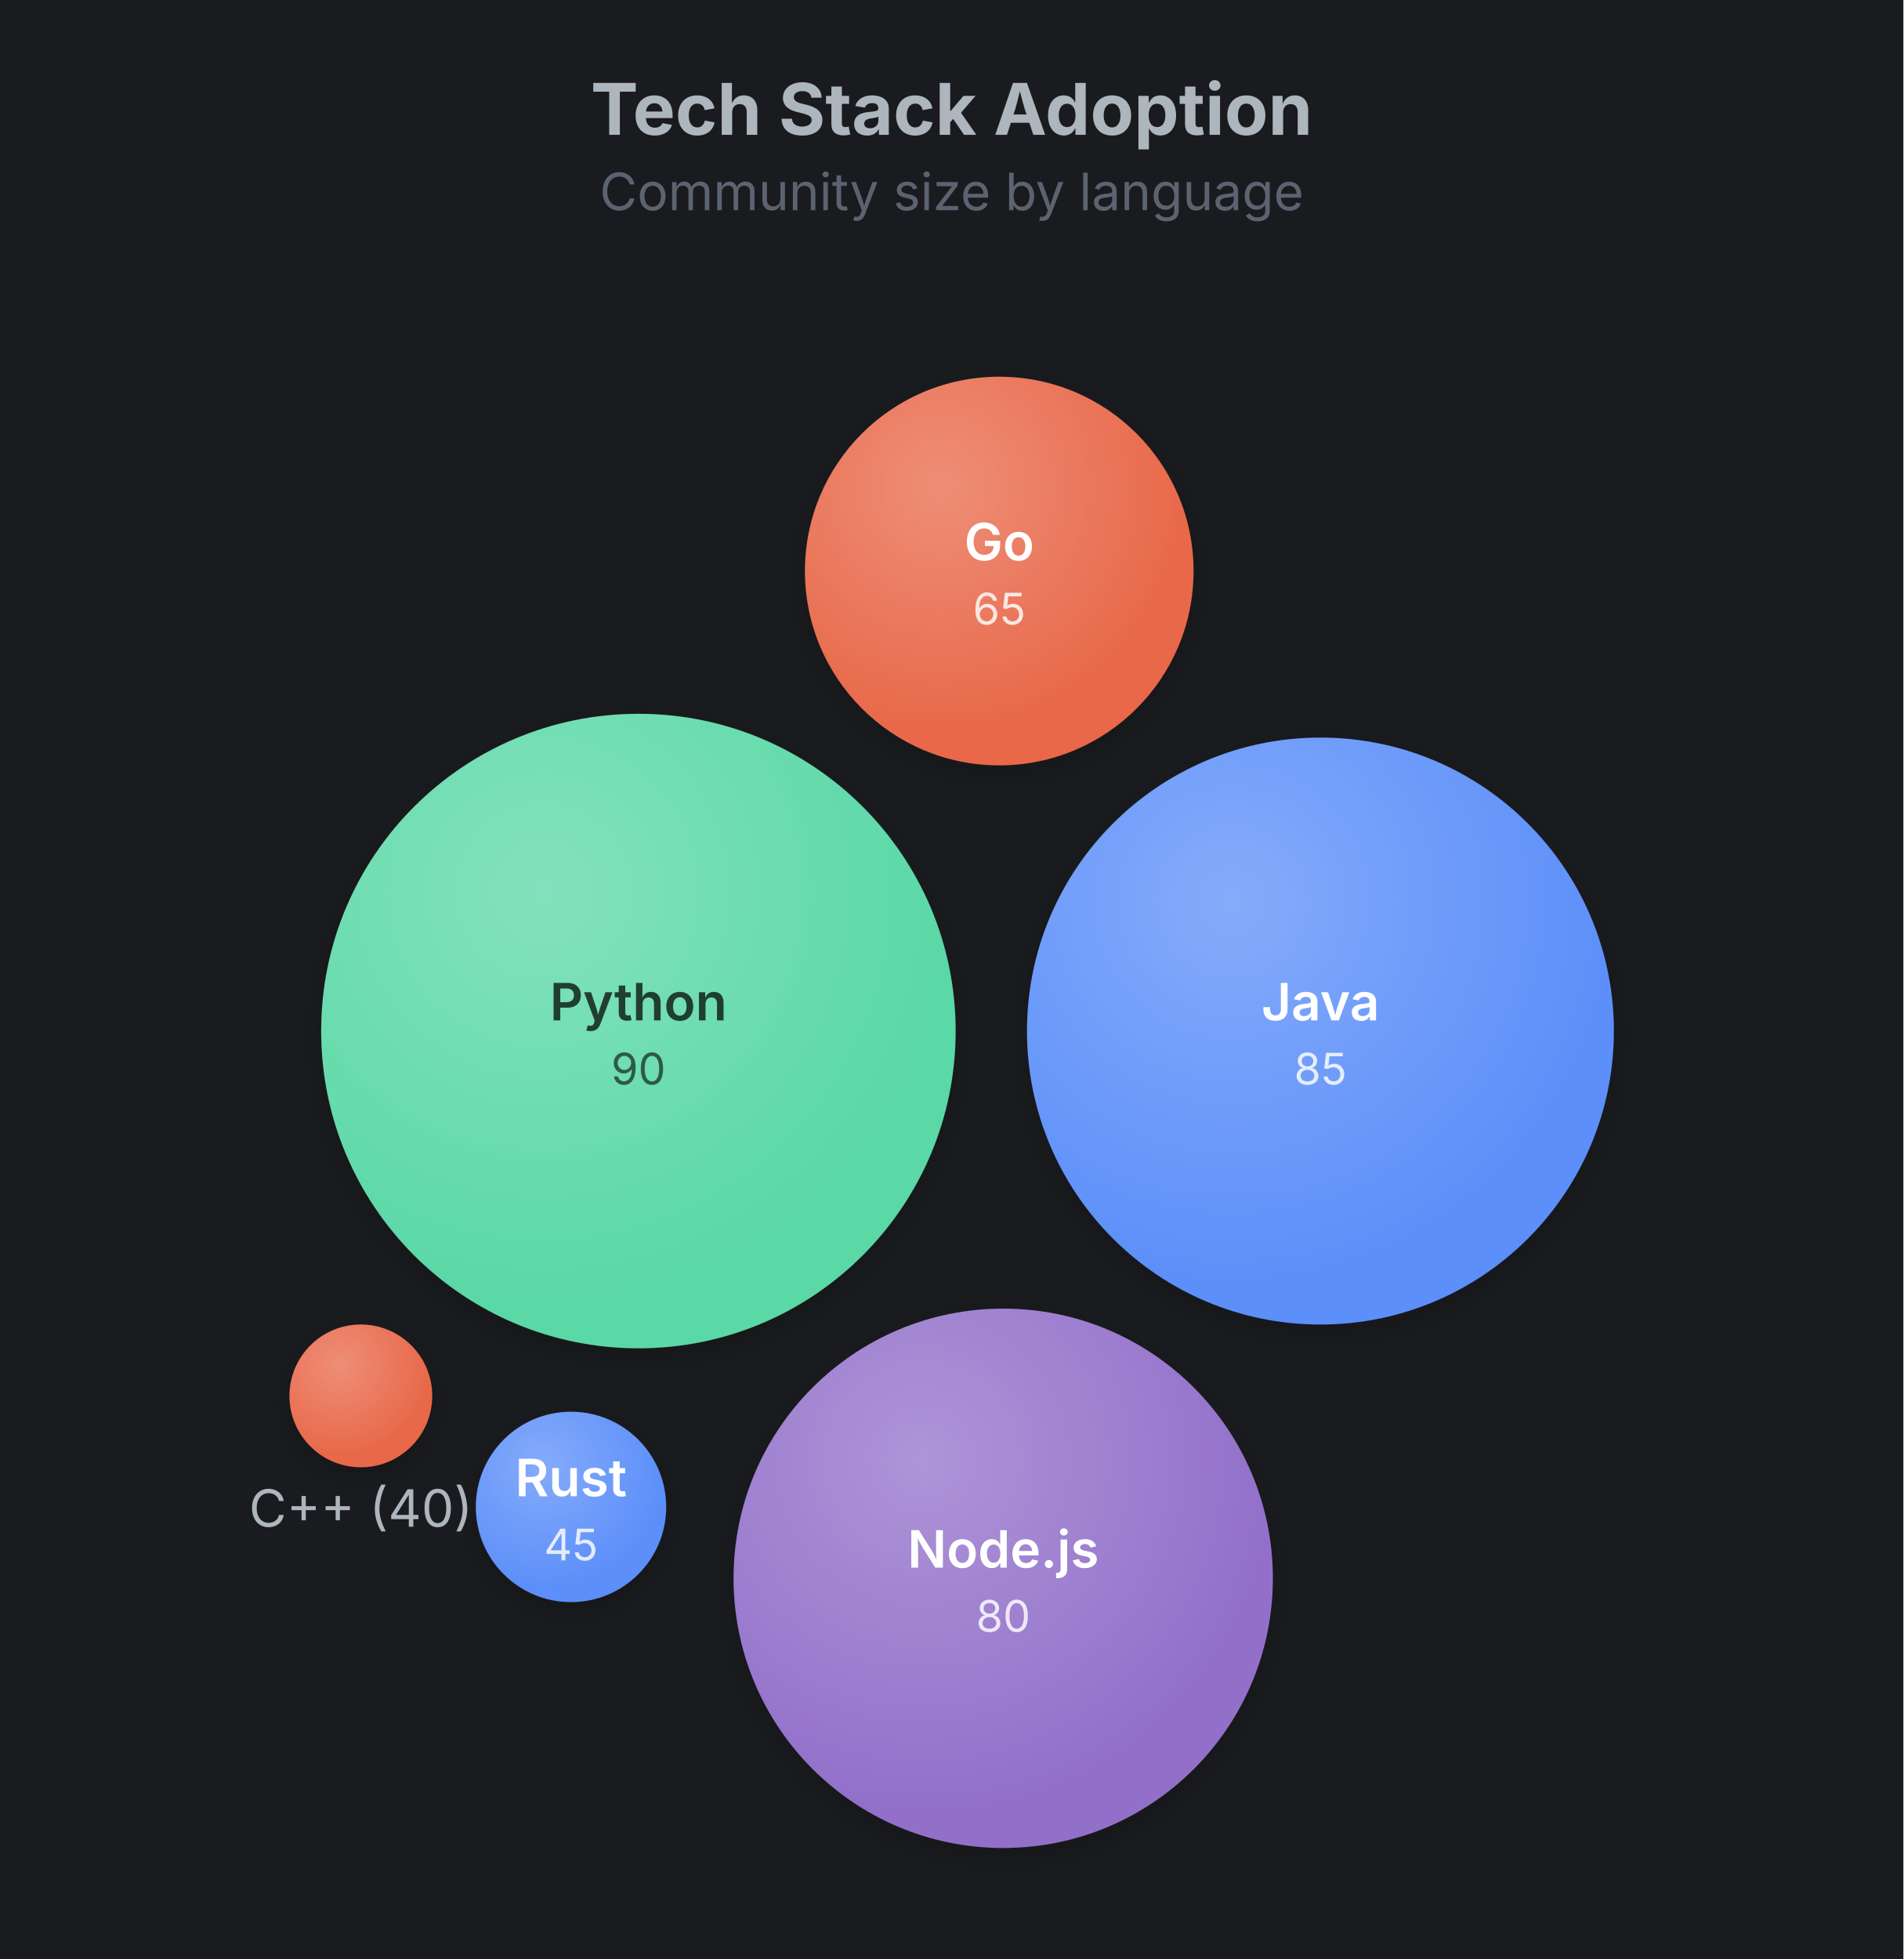
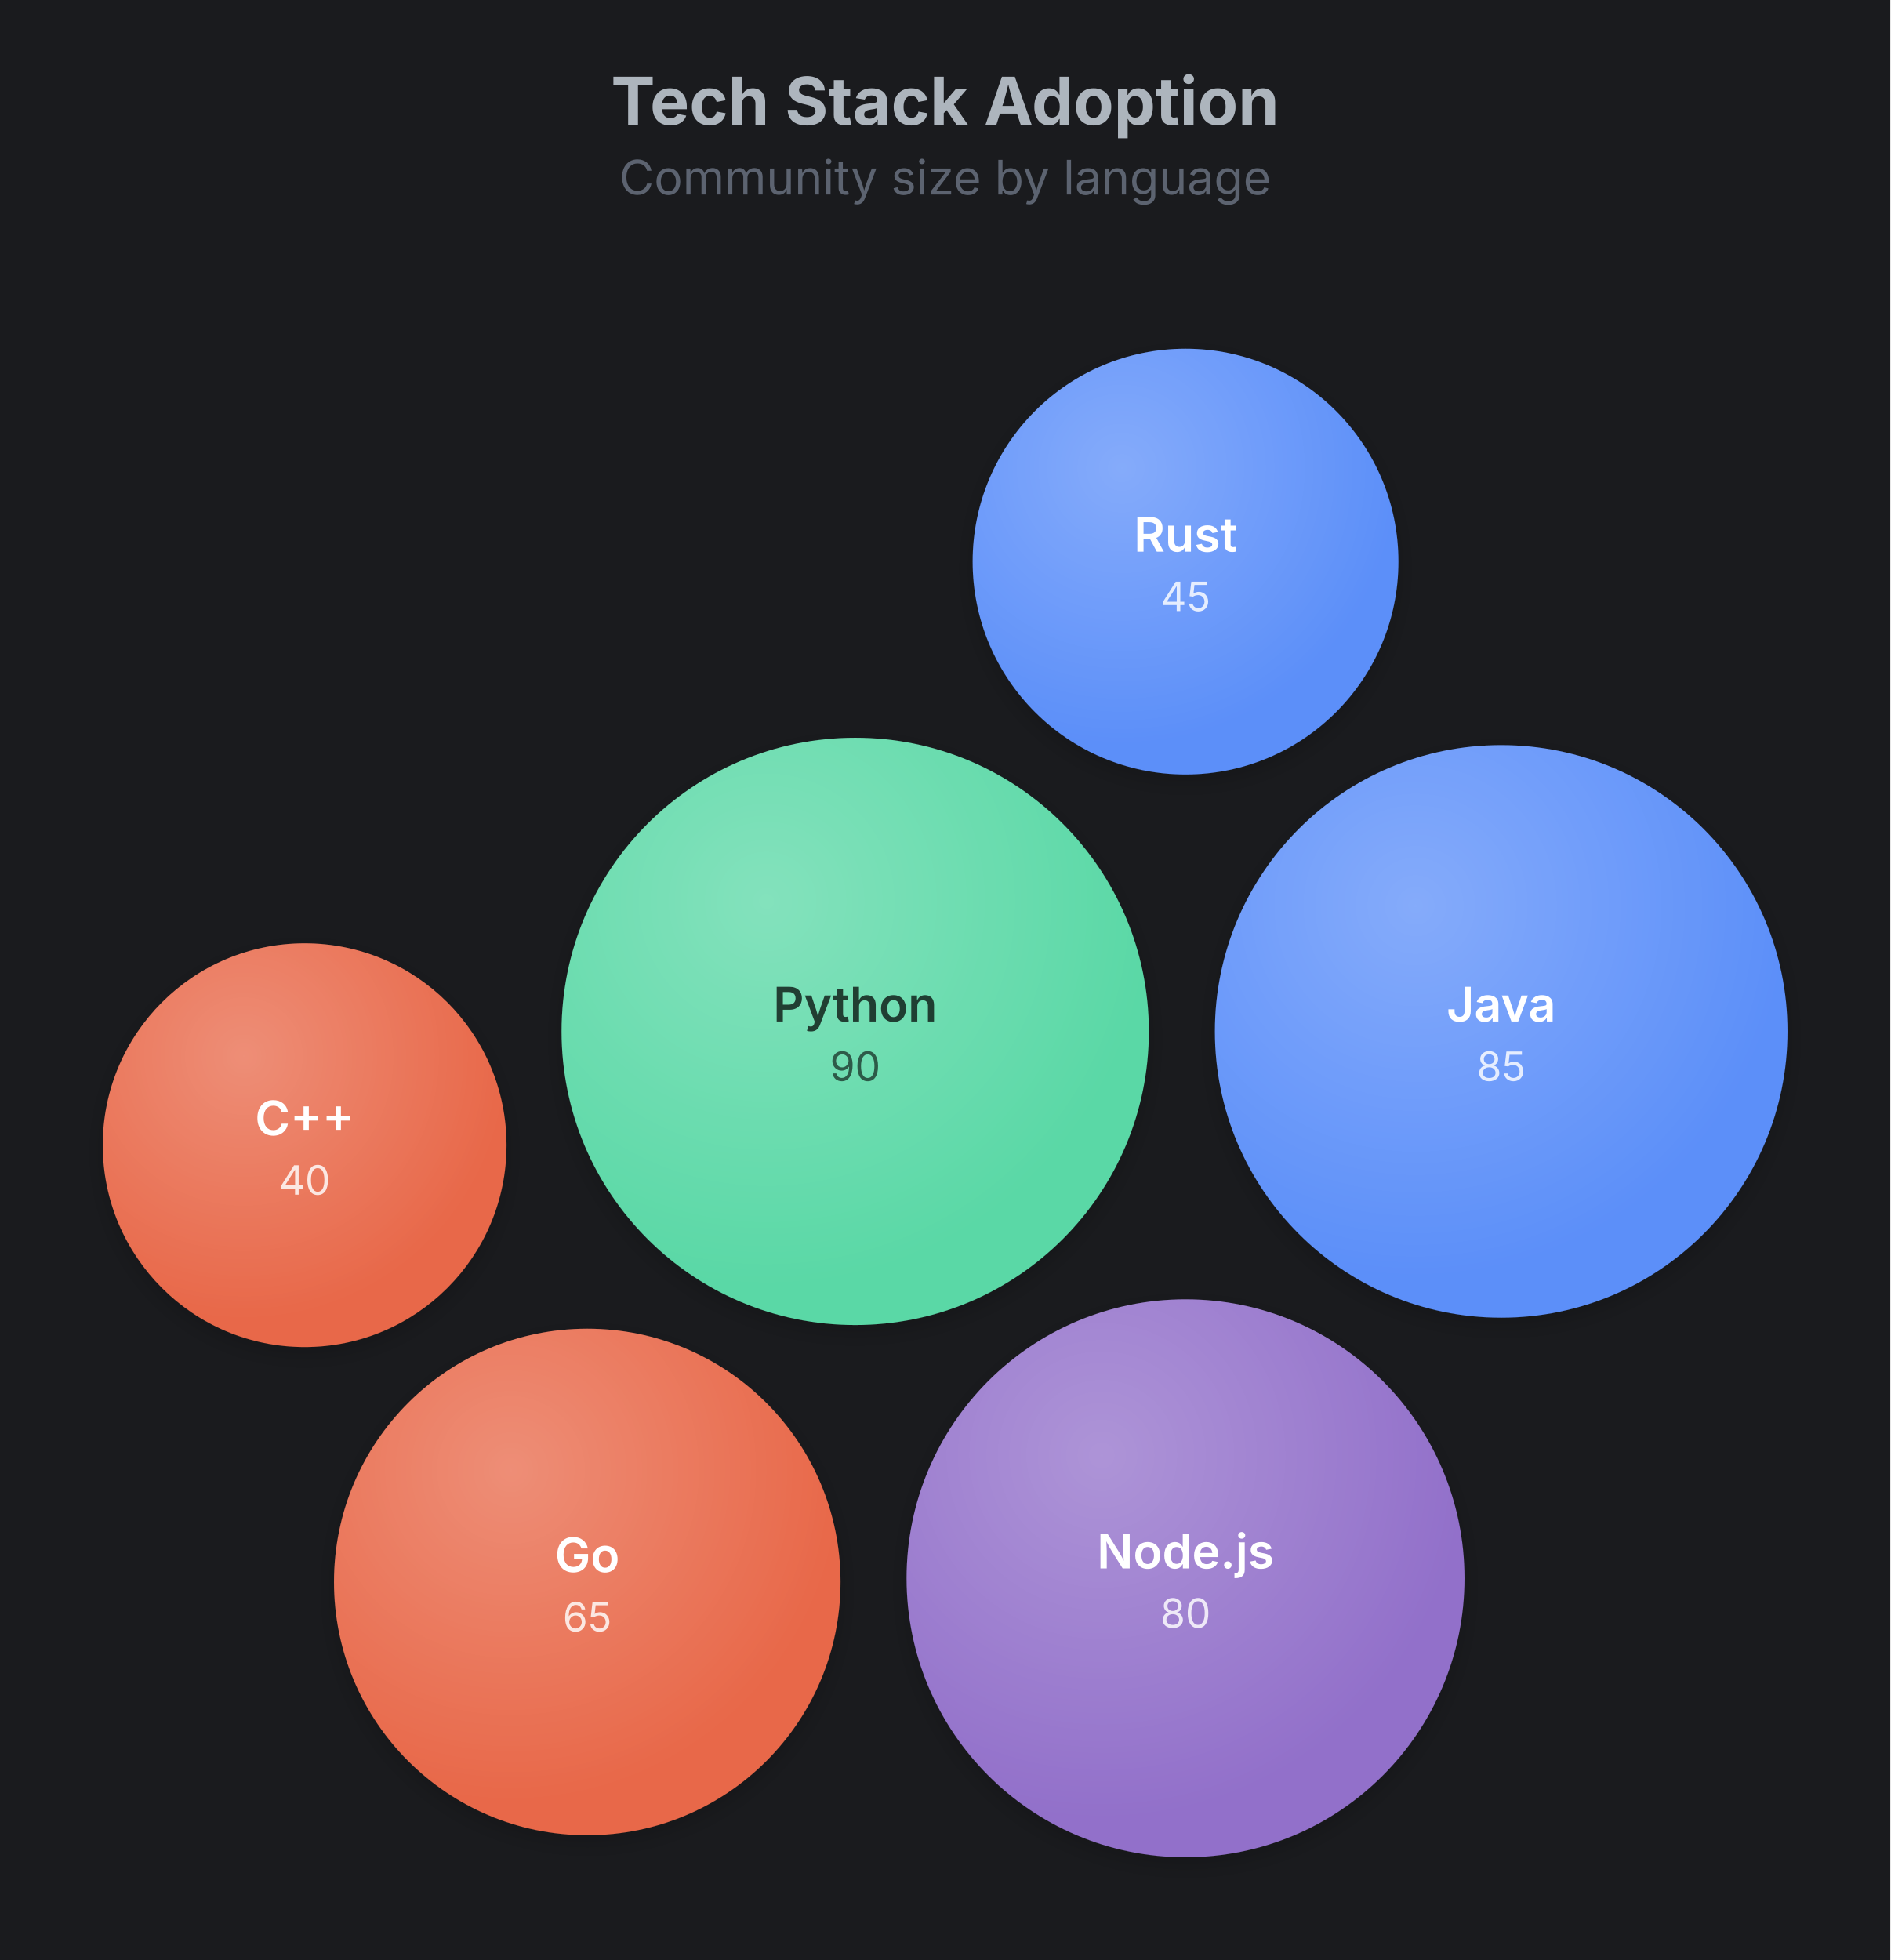
- <svg xmlns="http://www.w3.org/2000/svg" width="480" height="494" viewBox="0 0 480 494">
+ <svg xmlns="http://www.w3.org/2000/svg" width="515" height="534" viewBox="0 0 515 534">
  <rect width="100%" height="100%" fill="#1a1b1e" />
-   <text x="240" y="34" text-anchor="middle" font-family="Inter, system-ui, -apple-system, sans-serif" font-size="18" font-weight="700" fill="#adb5bd">Tech Stack Adoption</text>
-   <text x="240" y="53" text-anchor="middle" font-family="Inter, system-ui, -apple-system, sans-serif" font-size="13" fill="#5c6370">Community size by language</text>
+   <text x="257.5" y="34" text-anchor="middle" font-family="Inter, system-ui, -apple-system, sans-serif" font-size="18" font-weight="700" fill="#adb5bd">Tech Stack Adoption</text>
+   <text x="257.5" y="53" text-anchor="middle" font-family="Inter, system-ui, -apple-system, sans-serif" font-size="13" fill="#5c6370">Community size by language</text>
  <g class="bubble-chart" transform="translate(0,67)">
    <defs>
      <filter id="bub-1-sh" x="-50%" y="-50%" width="200%" height="200%">
        <feDropShadow dx="0" dy="2" stdDeviation="3" flood-color="rgba(0,0,0,0.18)" />
      </filter>
      <radialGradient id="bub-1-hl" cx="35%" cy="28%" r="65%" fx="35%" fy="28%">
        <stop offset="0%" stop-color="rgba(255,255,255,0.25)" />
        <stop offset="100%" stop-color="rgba(255,255,255,0)" />
      </radialGradient>
    </defs>
-     <circle cx="161" cy="193" r="80" fill="#5ad8a6" filter="url(#bub-1-sh)">
+     <circle cx="233" cy="214" r="80" fill="#5ad8a6" filter="url(#bub-1-sh)">
      <animate attributeName="r" values="80;83;80" dur="3s" begin="0s" repeatCount="indefinite" calcMode="spline" keySplines="0.45 0 0.55 1;0.45 0 0.55 1" keyTimes="0;0.5;1" />
    </circle>
-     <circle cx="161" cy="193" r="80" fill="url(#bub-1-hl)" pointer-events="none">
+     <circle cx="233" cy="214" r="80" fill="url(#bub-1-hl)" pointer-events="none">
      <animate attributeName="r" values="80;83;80" dur="3s" begin="0s" repeatCount="indefinite" calcMode="spline" keySplines="0.45 0 0.55 1;0.45 0 0.55 1" keyTimes="0;0.5;1" />
    </circle>
-     <text x="161" y="185.5" text-anchor="middle" dominant-baseline="middle" font-family="Inter, system-ui, -apple-system, sans-serif" font-size="13" font-weight="600" fill="rgba(0,0,0,0.72)" pointer-events="none">Python</text>
-     <text x="161" y="202.5" text-anchor="middle" dominant-baseline="middle" font-family="Inter, system-ui, -apple-system, sans-serif" font-size="11" fill="rgba(0,0,0,0.72)" opacity="0.82" pointer-events="none">90</text>
-     <circle cx="333" cy="193" r="74" fill="#5b8ff9" filter="url(#bub-1-sh)">
-       <animate attributeName="r" values="74;77;74" dur="3s" begin="0.5s" repeatCount="indefinite" calcMode="spline" keySplines="0.45 0 0.55 1;0.45 0 0.55 1" keyTimes="0;0.5;1" />
+     <text x="233" y="206.5" text-anchor="middle" dominant-baseline="middle" font-family="Inter, system-ui, -apple-system, sans-serif" font-size="13" font-weight="600" fill="rgba(0,0,0,0.72)" pointer-events="none">Python</text>
+     <text x="233" y="223.5" text-anchor="middle" dominant-baseline="middle" font-family="Inter, system-ui, -apple-system, sans-serif" font-size="11" fill="rgba(0,0,0,0.72)" opacity="0.82" pointer-events="none">90</text>
+     <circle cx="409" cy="214" r="78" fill="#5b8ff9" filter="url(#bub-1-sh)">
+       <animate attributeName="r" values="78;81;78" dur="3s" begin="0.5s" repeatCount="indefinite" calcMode="spline" keySplines="0.45 0 0.55 1;0.45 0 0.55 1" keyTimes="0;0.5;1" />
    </circle>
-     <circle cx="333" cy="193" r="74" fill="url(#bub-1-hl)" pointer-events="none">
-       <animate attributeName="r" values="74;77;74" dur="3s" begin="0.5s" repeatCount="indefinite" calcMode="spline" keySplines="0.45 0 0.55 1;0.45 0 0.55 1" keyTimes="0;0.5;1" />
+     <circle cx="409" cy="214" r="78" fill="url(#bub-1-hl)" pointer-events="none">
+       <animate attributeName="r" values="78;81;78" dur="3s" begin="0.5s" repeatCount="indefinite" calcMode="spline" keySplines="0.45 0 0.55 1;0.45 0 0.55 1" keyTimes="0;0.5;1" />
    </circle>
-     <text x="333" y="185.5" text-anchor="middle" dominant-baseline="middle" font-family="Inter, system-ui, -apple-system, sans-serif" font-size="13" font-weight="600" fill="#ffffff" pointer-events="none">Java</text>
-     <text x="333" y="202.5" text-anchor="middle" dominant-baseline="middle" font-family="Inter, system-ui, -apple-system, sans-serif" font-size="11" fill="#ffffff" opacity="0.82" pointer-events="none">85</text>
-     <circle cx="253" cy="331" r="68" fill="#9270ca" filter="url(#bub-1-sh)">
-       <animate attributeName="r" values="68;71;68" dur="3s" begin="1s" repeatCount="indefinite" calcMode="spline" keySplines="0.45 0 0.55 1;0.45 0 0.55 1" keyTimes="0;0.5;1" />
+     <text x="409" y="206.5" text-anchor="middle" dominant-baseline="middle" font-family="Inter, system-ui, -apple-system, sans-serif" font-size="13" font-weight="600" fill="#ffffff" pointer-events="none">Java</text>
+     <text x="409" y="223.5" text-anchor="middle" dominant-baseline="middle" font-family="Inter, system-ui, -apple-system, sans-serif" font-size="11" fill="#ffffff" opacity="0.82" pointer-events="none">85</text>
+     <circle cx="323" cy="363" r="76" fill="#9270ca" filter="url(#bub-1-sh)">
+       <animate attributeName="r" values="76;79;76" dur="3s" begin="1s" repeatCount="indefinite" calcMode="spline" keySplines="0.45 0 0.55 1;0.45 0 0.55 1" keyTimes="0;0.5;1" />
    </circle>
-     <circle cx="253" cy="331" r="68" fill="url(#bub-1-hl)" pointer-events="none">
-       <animate attributeName="r" values="68;71;68" dur="3s" begin="1s" repeatCount="indefinite" calcMode="spline" keySplines="0.45 0 0.55 1;0.45 0 0.55 1" keyTimes="0;0.5;1" />
+     <circle cx="323" cy="363" r="76" fill="url(#bub-1-hl)" pointer-events="none">
+       <animate attributeName="r" values="76;79;76" dur="3s" begin="1s" repeatCount="indefinite" calcMode="spline" keySplines="0.45 0 0.55 1;0.45 0 0.55 1" keyTimes="0;0.5;1" />
    </circle>
-     <text x="253" y="323.5" text-anchor="middle" dominant-baseline="middle" font-family="Inter, system-ui, -apple-system, sans-serif" font-size="13" font-weight="600" fill="#ffffff" pointer-events="none">Node.js</text>
-     <text x="253" y="340.5" text-anchor="middle" dominant-baseline="middle" font-family="Inter, system-ui, -apple-system, sans-serif" font-size="11" fill="#ffffff" opacity="0.82" pointer-events="none">80</text>
-     <circle cx="252" cy="77" r="49" fill="#e8684a" filter="url(#bub-1-sh)">
-       <animate attributeName="r" values="49;51;49" dur="3s" begin="1.5s" repeatCount="indefinite" calcMode="spline" keySplines="0.45 0 0.55 1;0.45 0 0.55 1" keyTimes="0;0.5;1" />
+     <text x="323" y="355.5" text-anchor="middle" dominant-baseline="middle" font-family="Inter, system-ui, -apple-system, sans-serif" font-size="13" font-weight="600" fill="#ffffff" pointer-events="none">Node.js</text>
+     <text x="323" y="372.5" text-anchor="middle" dominant-baseline="middle" font-family="Inter, system-ui, -apple-system, sans-serif" font-size="11" fill="#ffffff" opacity="0.82" pointer-events="none">80</text>
+     <circle cx="160" cy="364" r="69" fill="#e8684a" filter="url(#bub-1-sh)">
+       <animate attributeName="r" values="69;72;69" dur="3s" begin="1.5s" repeatCount="indefinite" calcMode="spline" keySplines="0.45 0 0.55 1;0.45 0 0.55 1" keyTimes="0;0.5;1" />
    </circle>
-     <circle cx="252" cy="77" r="49" fill="url(#bub-1-hl)" pointer-events="none">
-       <animate attributeName="r" values="49;51;49" dur="3s" begin="1.5s" repeatCount="indefinite" calcMode="spline" keySplines="0.45 0 0.55 1;0.45 0 0.55 1" keyTimes="0;0.5;1" />
+     <circle cx="160" cy="364" r="69" fill="url(#bub-1-hl)" pointer-events="none">
+       <animate attributeName="r" values="69;72;69" dur="3s" begin="1.5s" repeatCount="indefinite" calcMode="spline" keySplines="0.45 0 0.55 1;0.45 0 0.55 1" keyTimes="0;0.5;1" />
    </circle>
-     <text x="252" y="69.5" text-anchor="middle" dominant-baseline="middle" font-family="Inter, system-ui, -apple-system, sans-serif" font-size="13" font-weight="600" fill="#ffffff" pointer-events="none">Go</text>
-     <text x="252" y="86.5" text-anchor="middle" dominant-baseline="middle" font-family="Inter, system-ui, -apple-system, sans-serif" font-size="11" fill="#ffffff" opacity="0.82" pointer-events="none">65</text>
-     <circle cx="144" cy="313" r="24" fill="#5b8ff9" filter="url(#bub-1-sh)">
-       <animate attributeName="r" values="24;25;24" dur="3s" begin="0s" repeatCount="indefinite" calcMode="spline" keySplines="0.45 0 0.55 1;0.45 0 0.55 1" keyTimes="0;0.5;1" />
+     <text x="160" y="356.5" text-anchor="middle" dominant-baseline="middle" font-family="Inter, system-ui, -apple-system, sans-serif" font-size="13" font-weight="600" fill="#ffffff" pointer-events="none">Go</text>
+     <text x="160" y="373.5" text-anchor="middle" dominant-baseline="middle" font-family="Inter, system-ui, -apple-system, sans-serif" font-size="11" fill="#ffffff" opacity="0.82" pointer-events="none">65</text>
+     <circle cx="323" cy="86" r="58" fill="#5b8ff9" filter="url(#bub-1-sh)">
+       <animate attributeName="r" values="58;60;58" dur="3s" begin="0s" repeatCount="indefinite" calcMode="spline" keySplines="0.45 0 0.55 1;0.45 0 0.55 1" keyTimes="0;0.5;1" />
    </circle>
-     <circle cx="144" cy="313" r="24" fill="url(#bub-1-hl)" pointer-events="none">
-       <animate attributeName="r" values="24;25;24" dur="3s" begin="0s" repeatCount="indefinite" calcMode="spline" keySplines="0.45 0 0.55 1;0.45 0 0.55 1" keyTimes="0;0.5;1" />
+     <circle cx="323" cy="86" r="58" fill="url(#bub-1-hl)" pointer-events="none">
+       <animate attributeName="r" values="58;60;58" dur="3s" begin="0s" repeatCount="indefinite" calcMode="spline" keySplines="0.45 0 0.55 1;0.45 0 0.55 1" keyTimes="0;0.5;1" />
    </circle>
-     <text x="144" y="305.5" text-anchor="middle" dominant-baseline="middle" font-family="Inter, system-ui, -apple-system, sans-serif" font-size="13" font-weight="600" fill="#ffffff" pointer-events="none">Rust</text>
-     <text x="144" y="322.5" text-anchor="middle" dominant-baseline="middle" font-family="Inter, system-ui, -apple-system, sans-serif" font-size="11" fill="#ffffff" opacity="0.82" pointer-events="none">45</text>
-     <circle cx="91" cy="285" r="18" fill="#e8684a" filter="url(#bub-1-sh)">
-       <animate attributeName="r" values="18;19;18" dur="3s" begin="0.5s" repeatCount="indefinite" calcMode="spline" keySplines="0.45 0 0.55 1;0.45 0 0.55 1" keyTimes="0;0.5;1" />
+     <text x="323" y="78.5" text-anchor="middle" dominant-baseline="middle" font-family="Inter, system-ui, -apple-system, sans-serif" font-size="13" font-weight="600" fill="#ffffff" pointer-events="none">Rust</text>
+     <text x="323" y="95.5" text-anchor="middle" dominant-baseline="middle" font-family="Inter, system-ui, -apple-system, sans-serif" font-size="11" fill="#ffffff" opacity="0.82" pointer-events="none">45</text>
+     <circle cx="83" cy="245" r="55" fill="#e8684a" filter="url(#bub-1-sh)">
+       <animate attributeName="r" values="55;57;55" dur="3s" begin="0.5s" repeatCount="indefinite" calcMode="spline" keySplines="0.45 0 0.55 1;0.45 0 0.55 1" keyTimes="0;0.5;1" />
    </circle>
-     <circle cx="91" cy="285" r="18" fill="url(#bub-1-hl)" pointer-events="none">
-       <animate attributeName="r" values="18;19;18" dur="3s" begin="0.5s" repeatCount="indefinite" calcMode="spline" keySplines="0.45 0 0.55 1;0.45 0 0.55 1" keyTimes="0;0.5;1" />
+     <circle cx="83" cy="245" r="55" fill="url(#bub-1-hl)" pointer-events="none">
+       <animate attributeName="r" values="55;57;55" dur="3s" begin="0.5s" repeatCount="indefinite" calcMode="spline" keySplines="0.45 0 0.55 1;0.45 0 0.55 1" keyTimes="0;0.5;1" />
    </circle>
-     <text x="91" y="318" text-anchor="middle" font-family="Inter, system-ui, -apple-system, sans-serif" font-size="13" fill="#adb5bd" pointer-events="none">C++ (40)</text>
+     <text x="83" y="237.5" text-anchor="middle" dominant-baseline="middle" font-family="Inter, system-ui, -apple-system, sans-serif" font-size="13" font-weight="600" fill="#ffffff" pointer-events="none">C++</text>
+     <text x="83" y="254.5" text-anchor="middle" dominant-baseline="middle" font-family="Inter, system-ui, -apple-system, sans-serif" font-size="11" fill="#ffffff" opacity="0.82" pointer-events="none">40</text>
  </g>
</svg>
